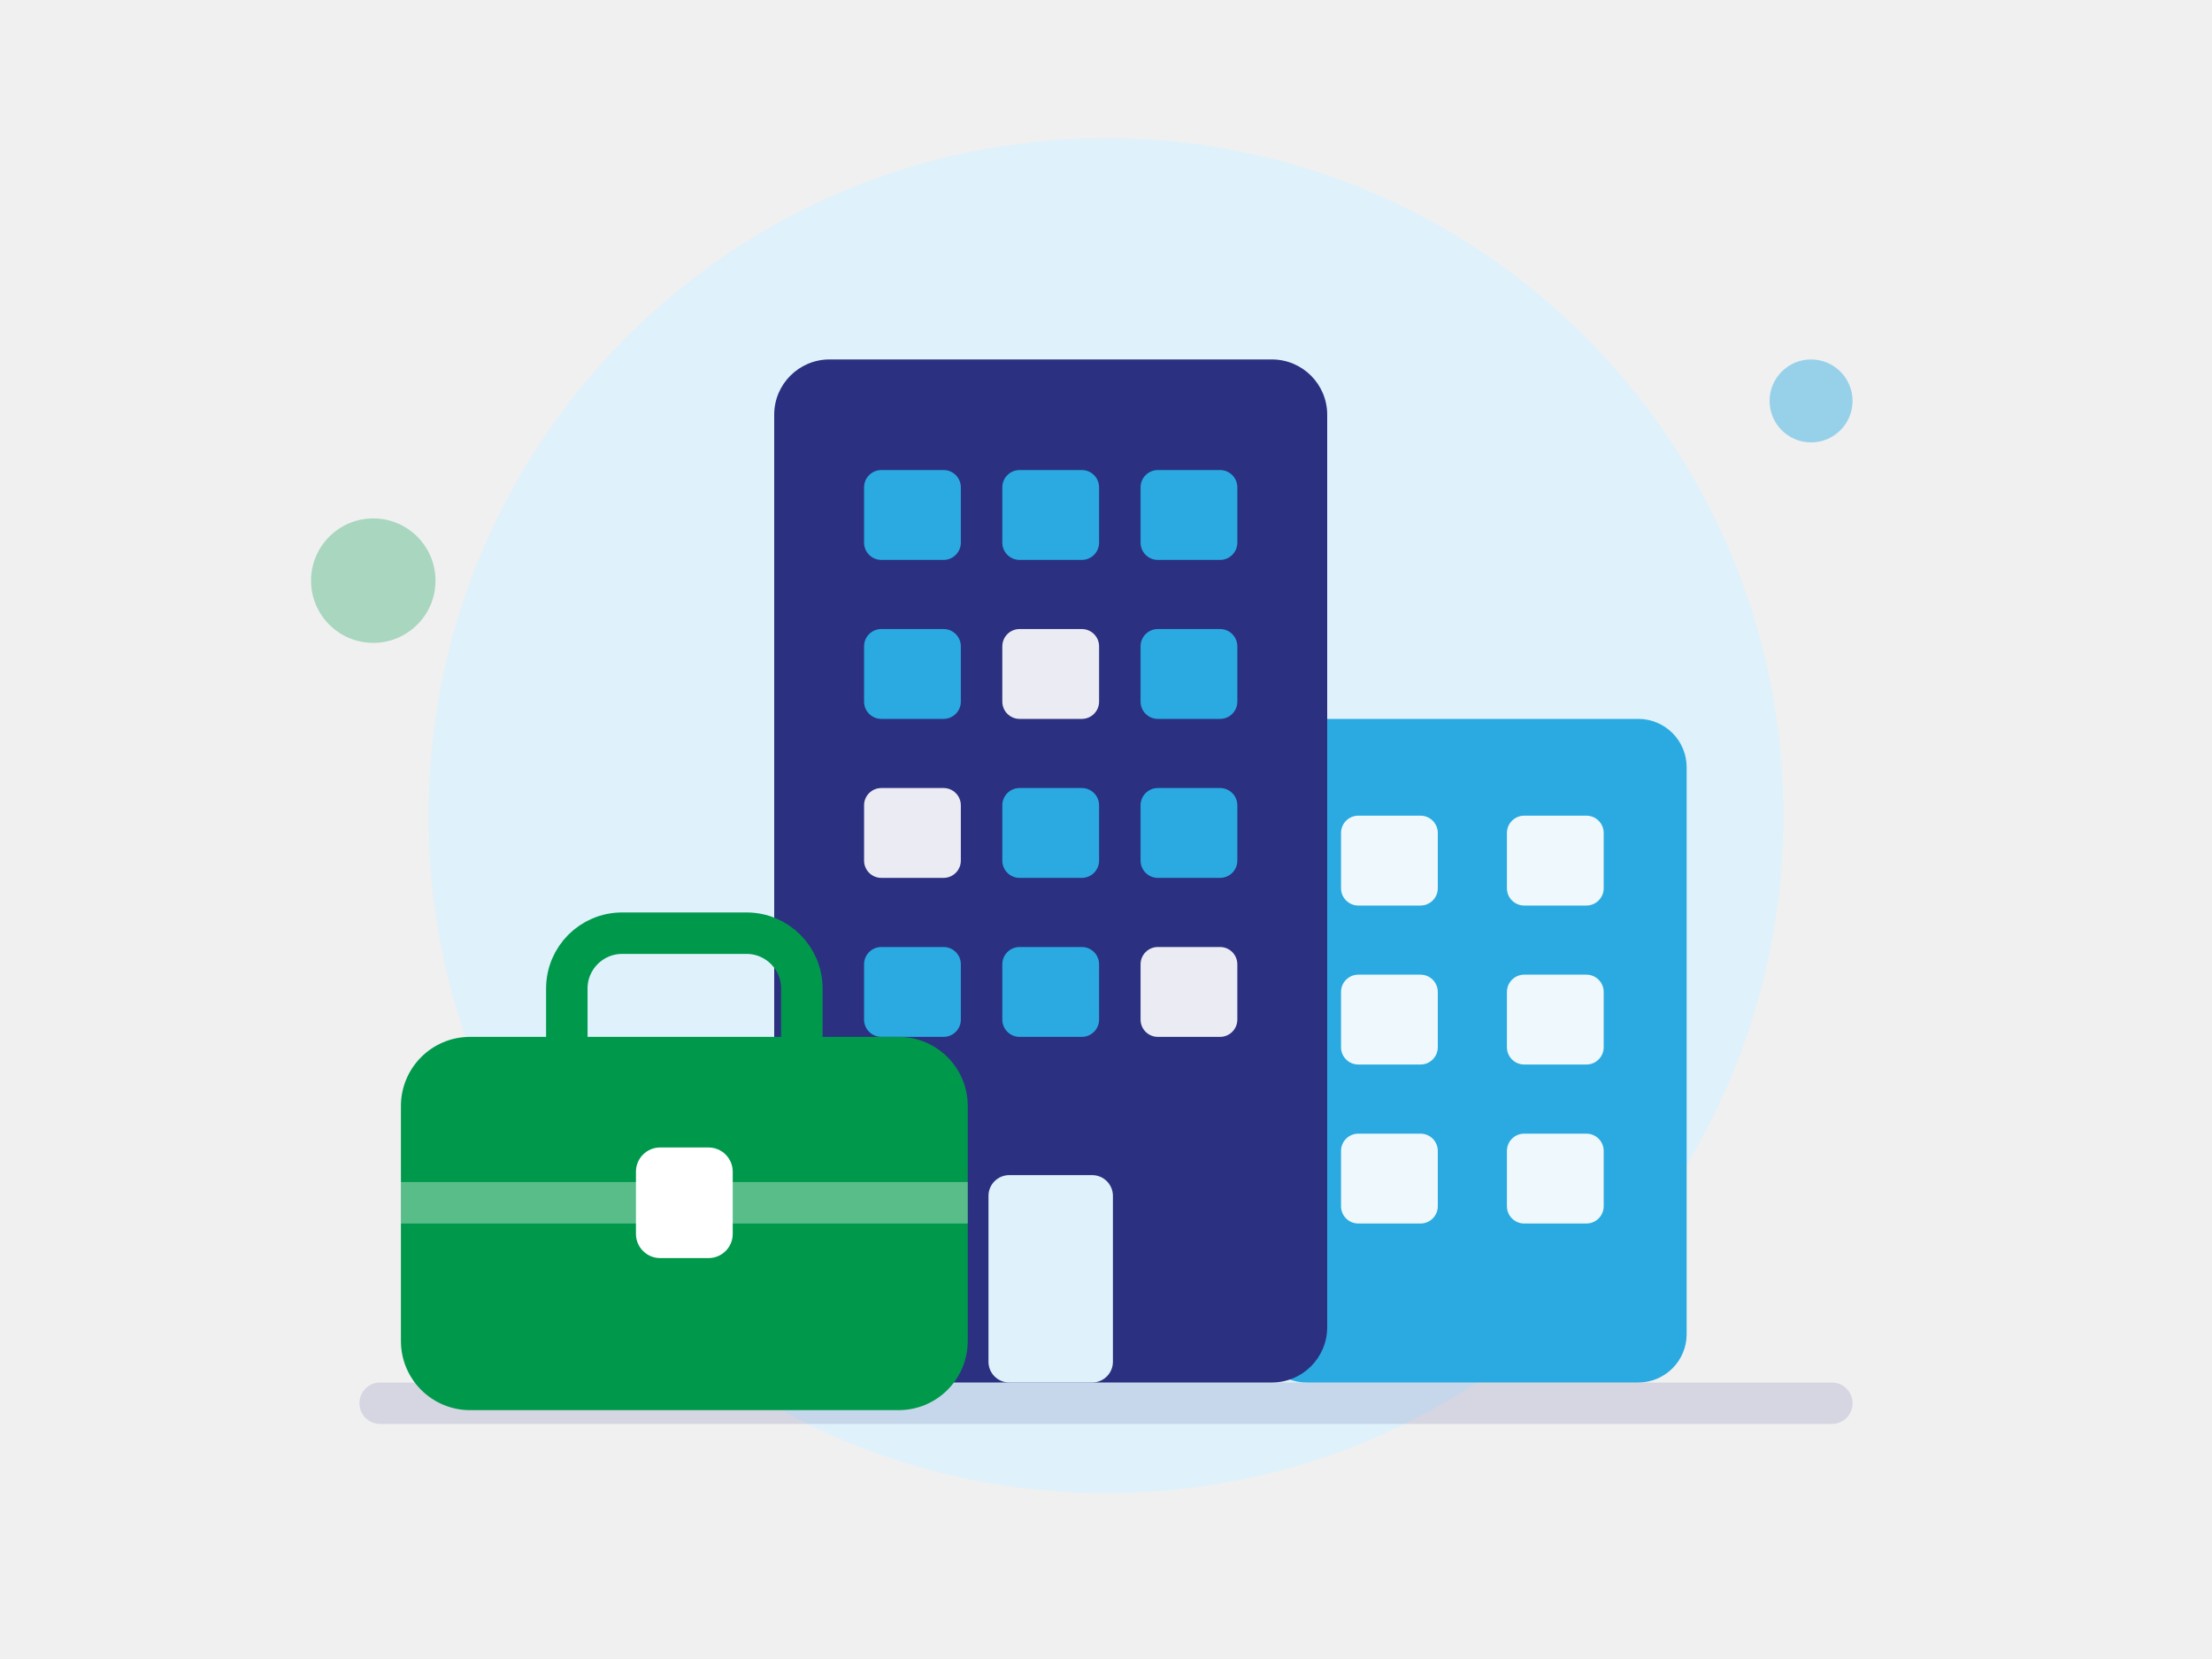
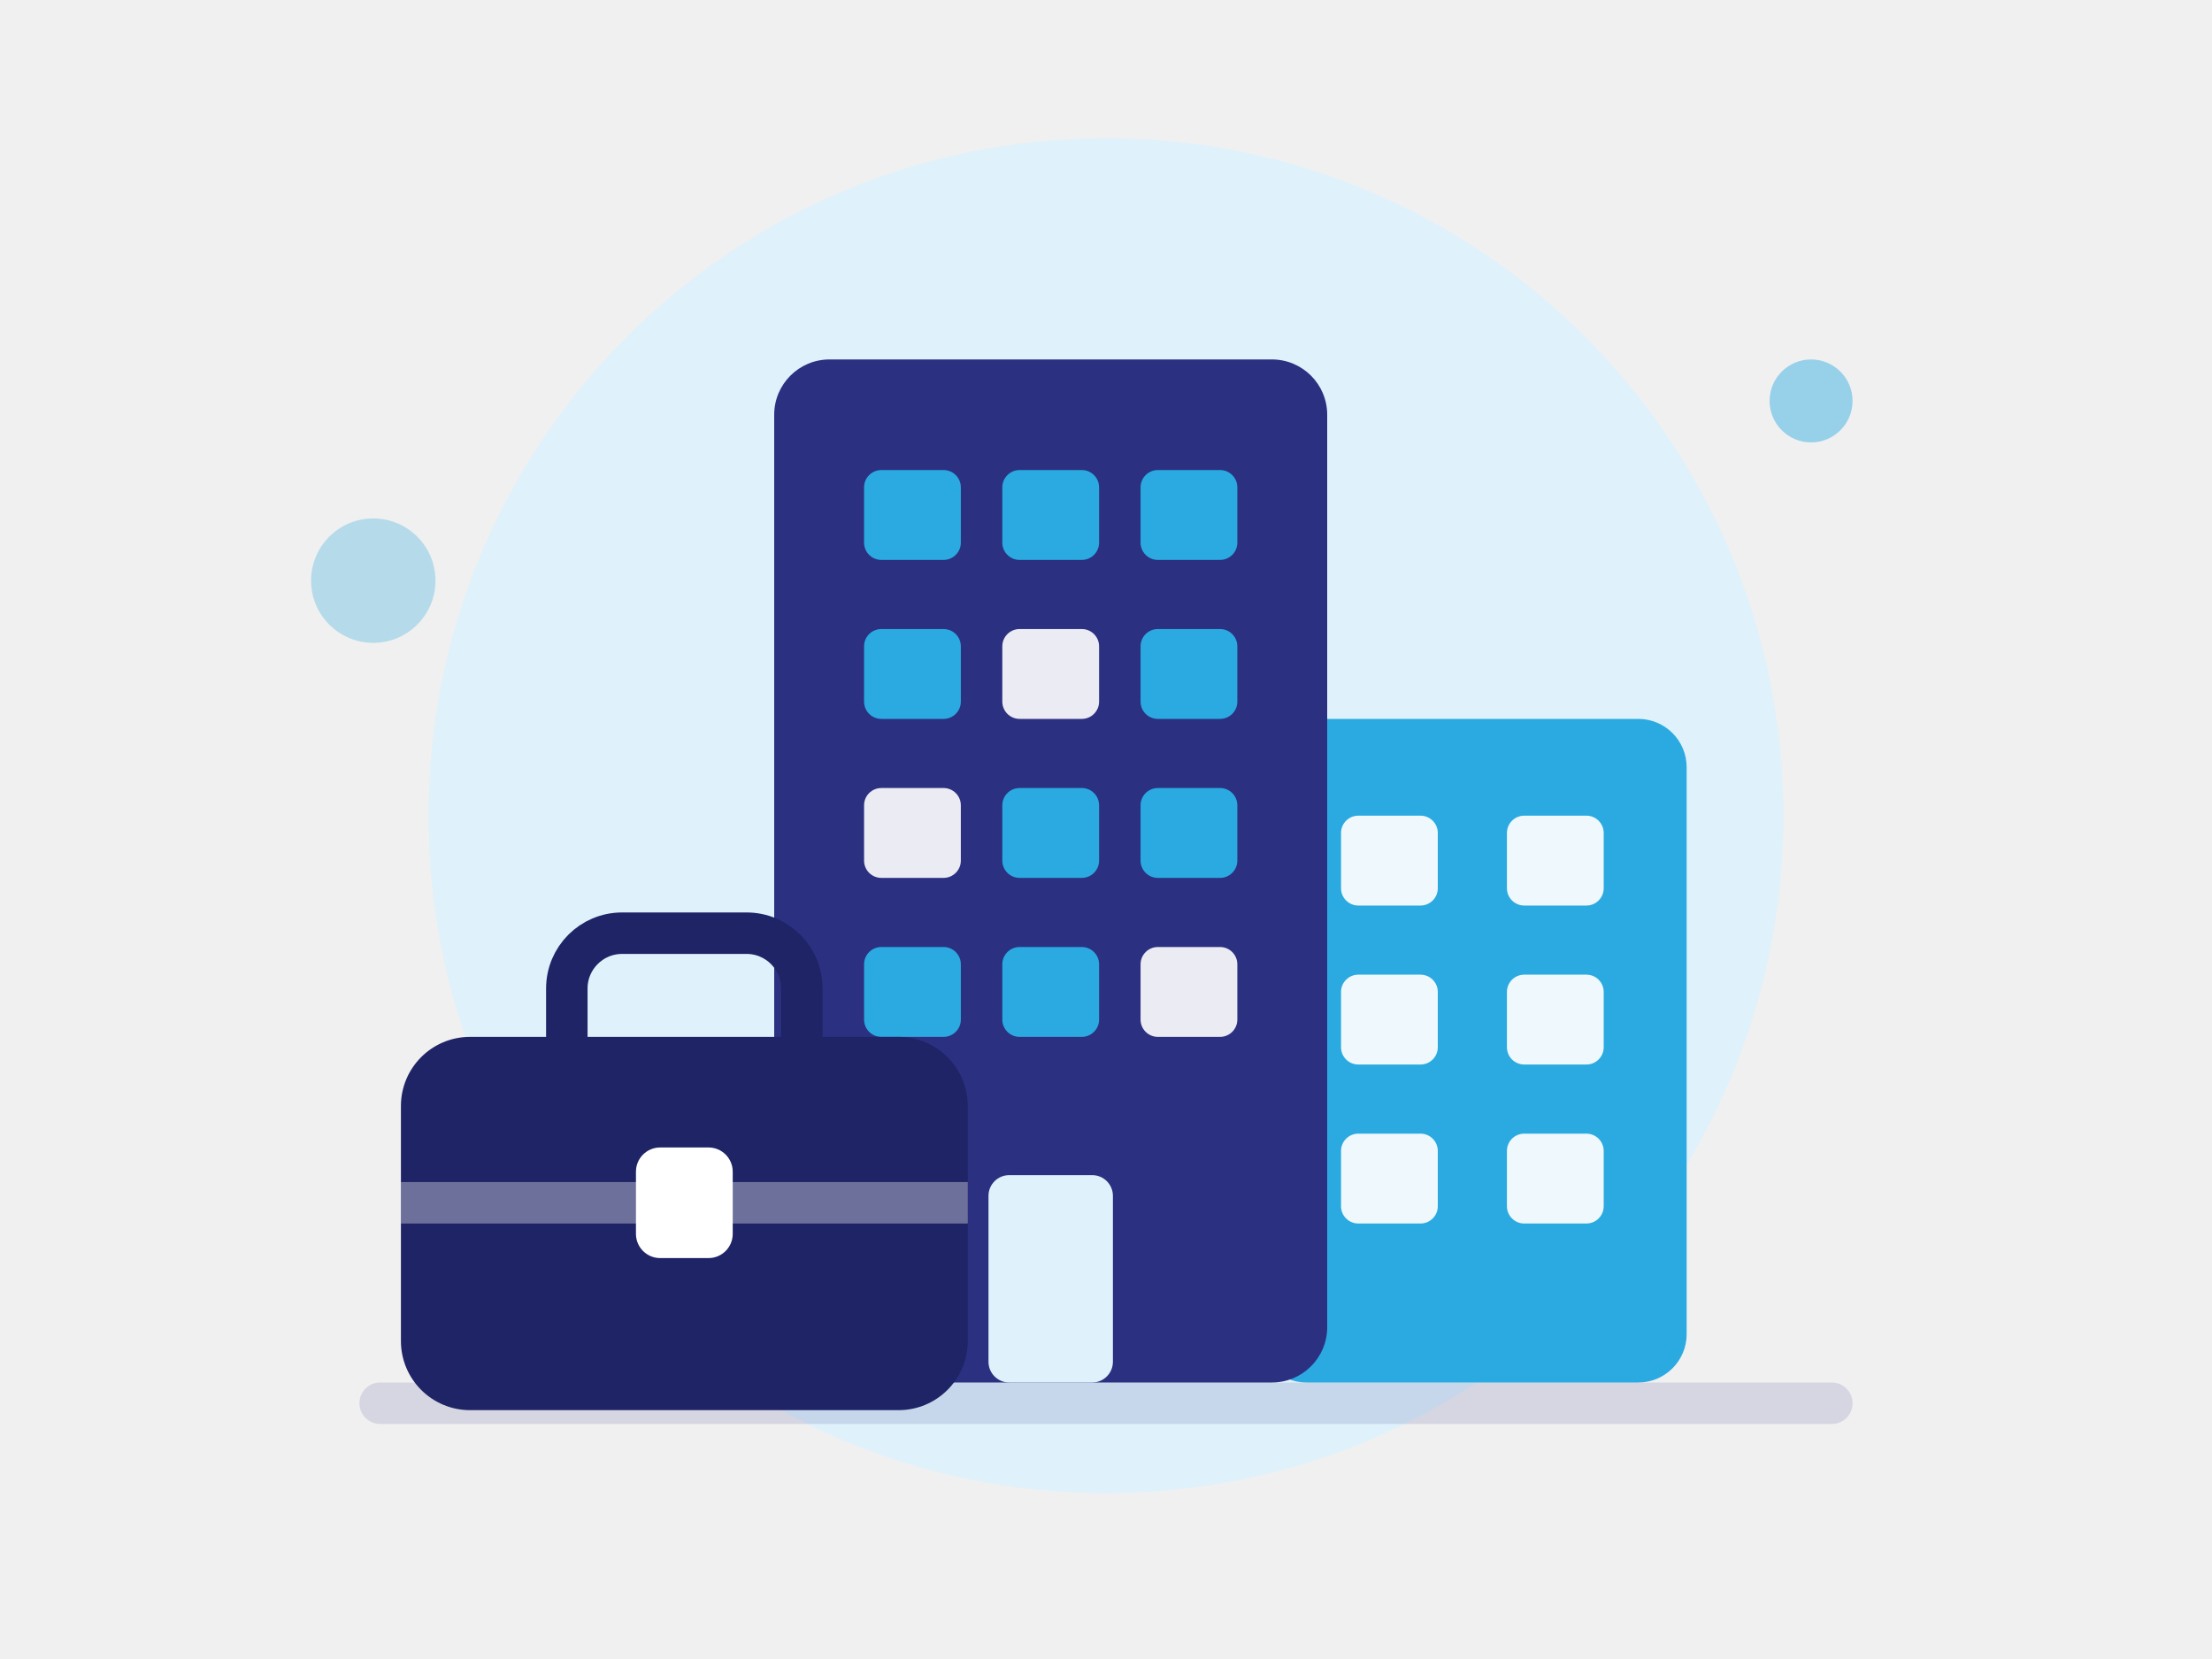
<svg xmlns="http://www.w3.org/2000/svg" viewBox="0 0 320 240" role="img" aria-hidden="true">
  <circle cx="160" cy="118" r="98" fill="#dff1fb" />
  <circle cx="262" cy="58" r="6" fill="#2aaae1" opacity=".45" />
-   <circle cx="54" cy="84" r="9" fill="#00994c" opacity=".3" />
+   <circle cx="54" cy="84" r="9" fill="#2aaae1" opacity=".3" />
  <rect x="52" y="200" width="216" height="6" rx="3" fill="#2b3081" opacity=".14" />
  <rect x="182" y="104" width="62" height="96" rx="7" fill="#2aaae1" />
  <g fill="#fff" opacity=".92">
    <rect x="194" y="118" width="14" height="13" rx="2.500" />
    <rect x="218" y="118" width="14" height="13" rx="2.500" />
    <rect x="194" y="141" width="14" height="13" rx="2.500" />
    <rect x="218" y="141" width="14" height="13" rx="2.500" />
    <rect x="194" y="164" width="14" height="13" rx="2.500" />
    <rect x="218" y="164" width="14" height="13" rx="2.500" />
  </g>
  <rect x="112" y="52" width="80" height="148" rx="8" fill="#2b3081" />
  <g fill="#2aaae1">
    <rect x="125" y="68" width="14" height="13" rx="2.500" />
    <rect x="145" y="68" width="14" height="13" rx="2.500" />
    <rect x="165" y="68" width="14" height="13" rx="2.500" />
    <rect x="125" y="91" width="14" height="13" rx="2.500" />
    <rect x="165" y="91" width="14" height="13" rx="2.500" />
    <rect x="145" y="114" width="14" height="13" rx="2.500" />
    <rect x="165" y="114" width="14" height="13" rx="2.500" />
    <rect x="125" y="137" width="14" height="13" rx="2.500" />
    <rect x="145" y="137" width="14" height="13" rx="2.500" />
  </g>
  <g fill="#fff" opacity=".9">
    <rect x="145" y="91" width="14" height="13" rx="2.500" />
    <rect x="125" y="114" width="14" height="13" rx="2.500" />
    <rect x="165" y="137" width="14" height="13" rx="2.500" />
  </g>
  <rect x="143" y="170" width="18" height="30" rx="3" fill="#dff1fb" />
-   <path d="M82 152v-9a8 8 0 0 1 8-8h18a8 8 0 0 1 8 8v9" fill="none" stroke="#00994c" stroke-width="6" stroke-linecap="round" />
-   <rect x="58" y="150" width="82" height="54" rx="10" fill="#00994c" />
+   <path d="M82 152v-9a8 8 0 0 1 8-8h18a8 8 0 0 1 8 8v9" fill="none" stroke="#1f2466" stroke-width="6" stroke-linecap="round" />
+   <rect x="58" y="150" width="82" height="54" rx="10" fill="#1f2466" />
  <rect x="58" y="171" width="82" height="6" fill="#fff" opacity=".35" />
  <rect x="92" y="166" width="14" height="16" rx="3.500" fill="#fff" />
</svg>
